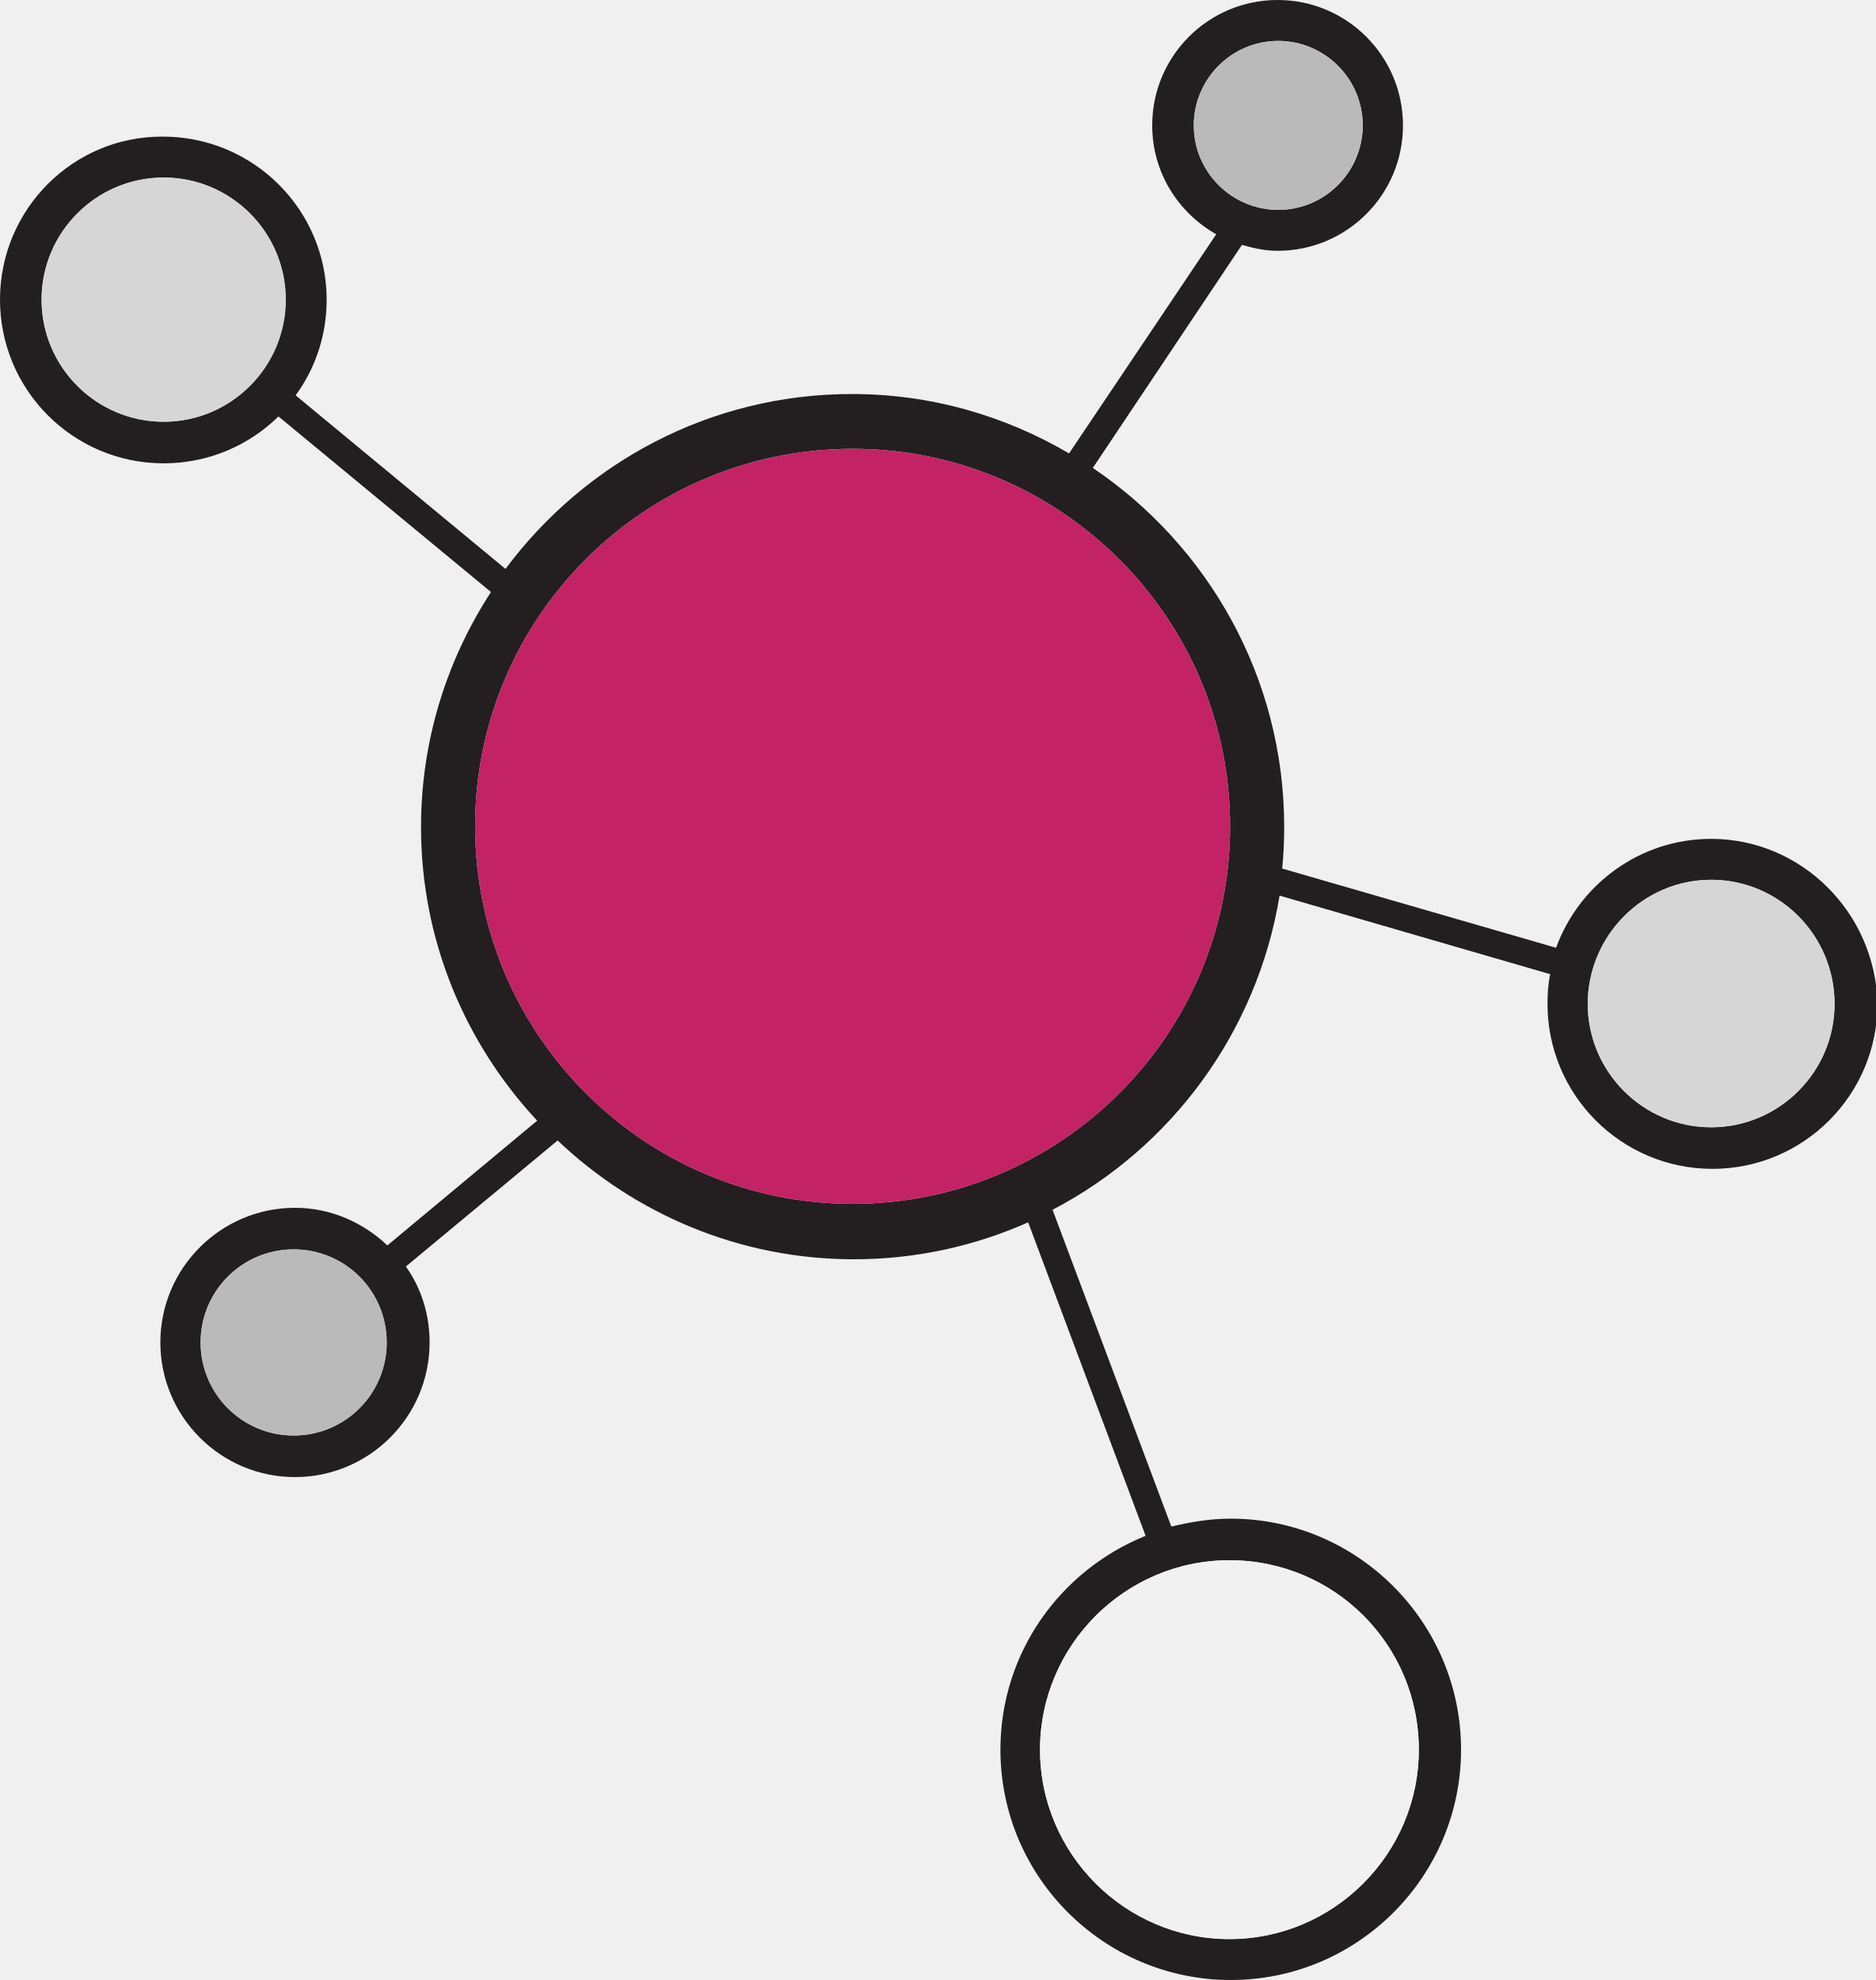
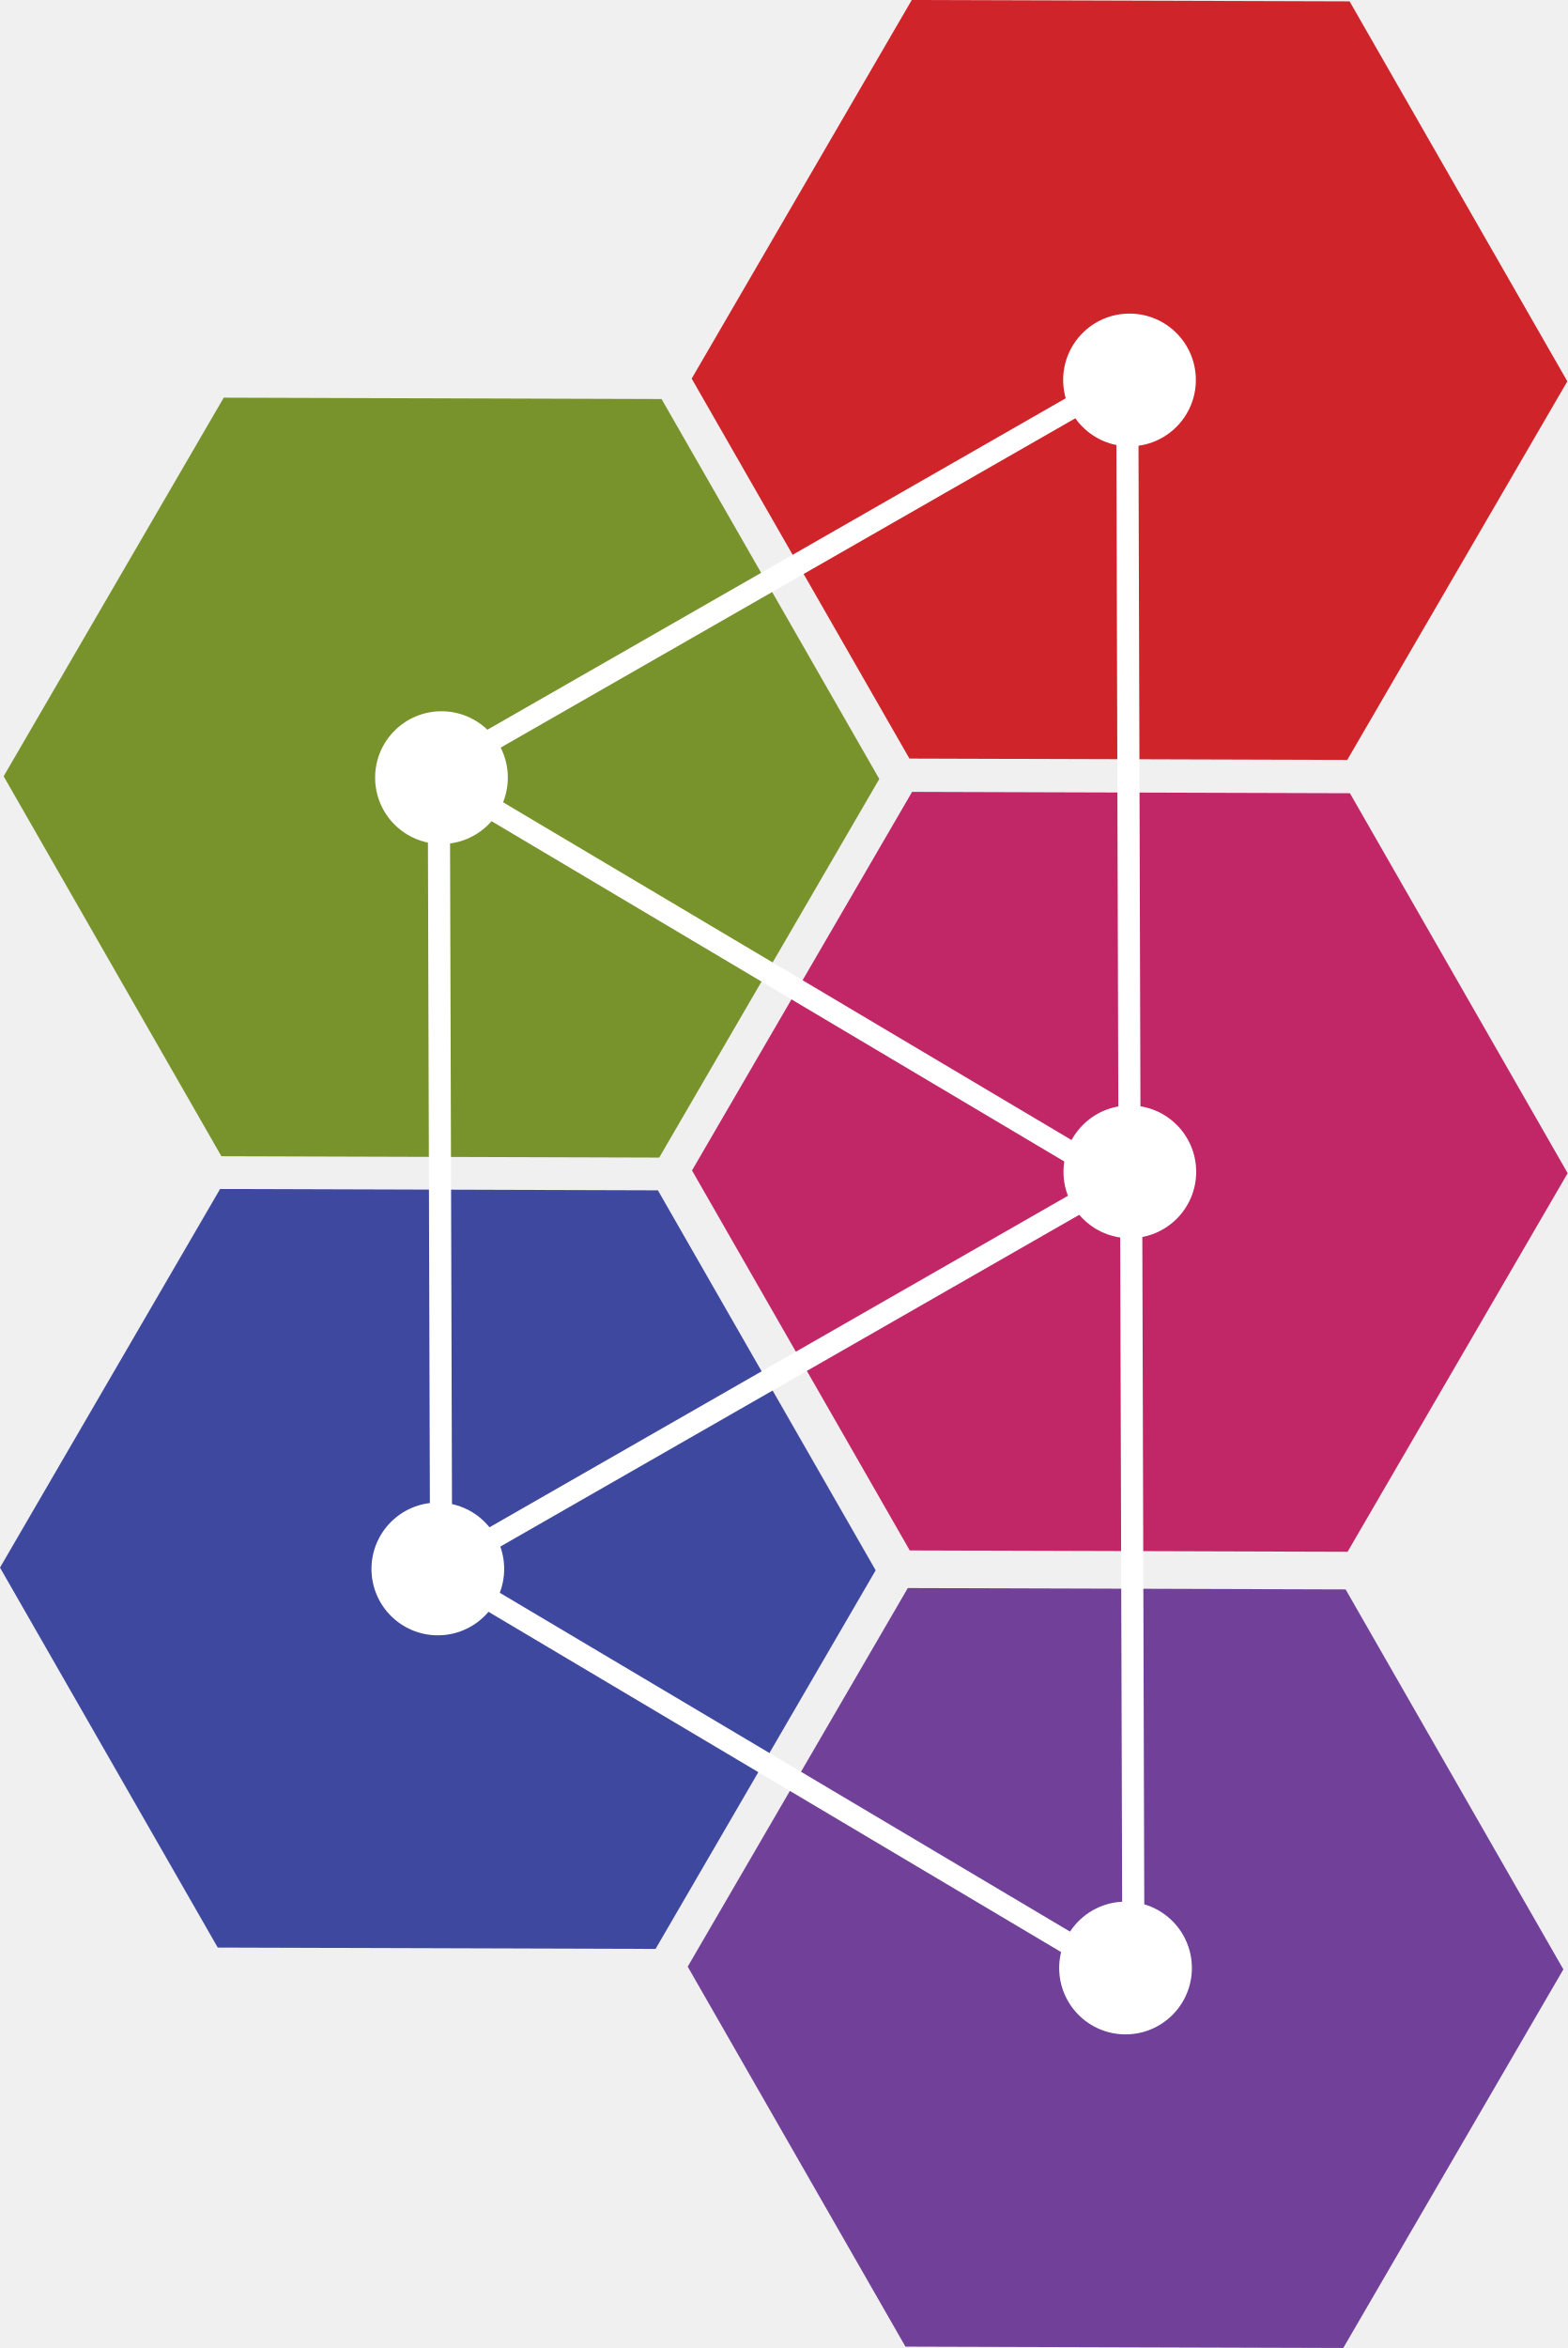
- <svg xmlns="http://www.w3.org/2000/svg" version="1.1" id="Layer_1" x="0px" y="0px" viewBox="0 0 284.2 300" style="enable-background:new 0 0 284.2 300;" xml:space="preserve">
-   <style type="text/css">
- 	.st0{fill:#832EAB;}
- 	.st1{fill:#BABABA;}
- 	.st2{fill:none;}
- 	.st3{fill:#8DC63F;}
- 	.st4{fill:#0F9BD7;}
- 	.st5{fill:#FFFFFF;}
- 	.st6{fill-rule:evenodd;clip-rule:evenodd;fill:#FFFFFF;}
- 	.st7{fill:#1DA1F2;}
- 	.st8{fill:#3D5A98;}
- 	.st9{fill:#231F20;}
- 	.st10{fill:#007BB5;}
- 	.st11{fill:#DC4E41;}
- 	.st12{fill-rule:evenodd;clip-rule:evenodd;fill:#181616;}
- 	.st13{fill:#181616;}
- 	.st14{fill:#F2F2F2;}
- 	.st15{fill:#E3E3E3;}
- 	.st16{fill:#D54B3D;}
- 	.st17{fill:#D72B27;}
- 	.st18{opacity:0.56;fill:url(#SVGID_1_);}
- 	.st19{fill:#92D400;}
- 	.st20{fill:#00B9E4;}
- 	.st21{fill:#2B3990;}
- 	.st22{fill:#3F9C35;}
- 	.st23{fill:#8FCED8;}
- 	.st24{fill:#D21F21;}
- 	.st25{fill:#D6D6D6;}
- 	.st26{fill:#F1F1F1;}
- 	.st27{fill:#C32265;}
- 	.st28{fill:#8C3123;}
- 	.st29{fill:#E05243;}
- 	.st30{fill:#5E1F18;}
- 	.st31{fill:#F2B0A9;}
- 	.st32{fill:#CACCCE;}
- 	.st33{fill:#A1AFDB;}
- 	.st34{fill:#002087;}
- </style>
-   <g>
-     <g>
-       <g>
-         <path class="st9" d="M259.3,127.1c-10.8,0-20,6.9-23.5,16.5l-41.5-12c0.2-2.1,0.3-4.2,0.3-6.3c0-22.6-11.5-42.6-29-54.4     l22.6-33.8c1.7,0.5,3.5,0.9,5.4,0.9c10.5,0,19-8.5,19-19c0-10.5-8.5-19-19-19c-10.5,0-19,8.5-19,19c0,7.1,3.9,13.2,9.7,16.5     l-22.3,33.2c-9.7-5.7-20.9-9-32.9-9c-21.5,0-40.5,10.4-52.5,26.5L44.8,59.9c3-4.1,4.7-9.1,4.7-14.5c0-13.6-11.1-24.7-24.8-24.7     C11.1,20.6,0,31.7,0,45.4c0,13.7,11.1,24.8,24.8,24.8c6.8,0,12.9-2.7,17.4-7.1l32.2,26.6c-6.7,10.3-10.6,22.5-10.6,35.6     c0,17.2,6.7,32.8,17.6,44.5l-22.7,18.9c-3.7-3.5-8.6-5.7-14-5.7c-11.2,0-20.4,9.1-20.4,20.4c0,11.2,9.1,20.4,20.4,20.4     c11.2,0,20.4-9.1,20.4-20.4c0-4.3-1.3-8.3-3.6-11.5l23-19.1c11.7,11.1,27.5,18,44.9,18c9.4,0,18.3-2,26.4-5.6l17.8,47.5     c-12.9,5.2-22,17.7-22,32.4c0,19.3,15.7,34.9,34.9,34.9c19.3,0,34.9-15.7,34.9-34.9c0-19.3-15.7-35-34.9-35c-3.1,0-6.1,0.5-9,1.2     l-18-48c18-9.4,31-26.9,34.4-47.6l41,11.9c-0.3,1.5-0.4,2.9-0.4,4.5c0,13.8,11.2,25,25,25c13.8,0,25-11.2,25-25     C284.2,138.3,273,127.1,259.3,127.1z M193.7,6.2c7,0,12.8,5.7,12.8,12.8c0,7-5.7,12.8-12.8,12.8c-7,0-12.8-5.7-12.8-12.8     C180.9,12,186.6,6.2,193.7,6.2z M24.8,63.9c-10.2,0-18.5-8.3-18.5-18.5c0-10.2,8.3-18.5,18.5-18.5c10.2,0,18.5,8.3,18.5,18.5     C43.3,55.6,35,63.9,24.8,63.9z M215,265.1c0,15.8-12.9,28.7-28.7,28.7c-15.8,0-28.7-12.9-28.7-28.7c0-15.8,12.9-28.7,28.7-28.7     C202.2,236.4,215,249.2,215,265.1z M44.5,217.5c-7.8,0-14.1-6.3-14.1-14.1c0-7.8,6.3-14.1,14.1-14.1c7.8,0,14.1,6.3,14.1,14.1     C58.6,211.2,52.3,217.5,44.5,217.5z M129.2,182.4c-31.5,0-57.2-25.6-57.2-57.2s25.6-57.2,57.2-57.2c31.5,0,57.2,25.6,57.2,57.2     S160.7,182.4,129.2,182.4z M259.3,170.8c-10.3,0-18.7-8.4-18.7-18.7c0-10.3,8.4-18.8,18.7-18.8c10.3,0,18.7,8.4,18.7,18.8     C278,162.4,269.6,170.8,259.3,170.8z" />
-       </g>
+ <svg xmlns="http://www.w3.org/2000/svg" width="27.5mm" height="41.176mm" viewBox="0 0 27.5 41.176" version="1.1" id="svg4390">
+   <defs id="defs4384" />
+   <g id="layer1" transform="translate(-41.85841,-113.4821)">
+     <g id="g4485" transform="matrix(0.07759251,0,0,0.07759251,-77.1523,25.01257)">
+       <path transform="rotate(12.16487,-2147.166,1015.452)" d="m 1849.139,640.353 -96.824,20.558 -66.216,-73.573 30.608,-94.131 96.824,-20.558 66.216,73.573 z" id="path5019-02-9" style="opacity:1;fill:#c12766;fill-opacity:1;stroke:none;stroke-width:3;stroke-miterlimit:4;stroke-dasharray:none;stroke-opacity:1" />
+       <path transform="rotate(12.16487,-2646.535,326.2428)" d="m 1849.139,640.353 -96.824,20.558 -66.216,-73.573 30.608,-94.131 96.824,-20.558 66.216,73.573 z" id="path5019-0-5-1" style="opacity:1;fill:#3e489f;fill-opacity:1;stroke:none;stroke-width:15;stroke-miterlimit:4;stroke-dasharray:none;stroke-opacity:1" />
+       <path transform="rotate(12.16487,-2992.004,1100.863)" d="m 1849.139,640.353 -96.824,20.558 -66.216,-73.573 30.608,-94.131 96.824,-20.558 66.216,73.573 z" id="path5019-4-1-2" style="opacity:1;fill:#714099;fill-opacity:1;stroke:none;stroke-width:3;stroke-miterlimit:4;stroke-dasharray:none;stroke-opacity:1" />
+       <path transform="rotate(12.16487,-1806.943,240.6845)" d="m 1849.139,640.353 -96.824,20.558 -66.216,-73.573 30.608,-94.131 96.824,-20.558 66.216,73.573 z" id="path5019-0-4-9-8" style="opacity:1;fill:#78932c;fill-opacity:1;stroke:none;stroke-width:3;stroke-miterlimit:4;stroke-dasharray:none;stroke-opacity:1" />
+       <path transform="rotate(12.16487,-1307.443,925.6185)" d="m 1849.139,640.353 -96.824,20.558 -66.216,-73.573 30.608,-94.131 96.824,-20.558 66.216,73.573 z" id="path5019-0-0-7-9" style="opacity:1;fill:#cf242a;fill-opacity:1;stroke:none;stroke-width:3;stroke-miterlimit:4;stroke-dasharray:none;stroke-opacity:1" />
+       <circle r="15" cy="1226.056" cx="1789.146" id="path5553" style="opacity:1;fill:#ffffff;fill-opacity:1;stroke:none;stroke-width:3;stroke-miterlimit:4;stroke-dasharray:none;stroke-opacity:1" />
+       <circle r="15" cy="1315.933" cx="1633.597" id="path5553-1" style="opacity:1;fill:#ffffff;fill-opacity:1;stroke:none;stroke-width:3;stroke-miterlimit:4;stroke-dasharray:none;stroke-opacity:1" />
+       <circle r="15" cy="1494.778" cx="1632.773" id="path5553-3" style="opacity:1;fill:#ffffff;fill-opacity:1;stroke:none;stroke-width:3;stroke-miterlimit:4;stroke-dasharray:none;stroke-opacity:1" />
+       <circle r="15" cy="1584.971" cx="1788.248" id="path5553-7" style="opacity:1;fill:#ffffff;fill-opacity:1;stroke:none;stroke-width:3;stroke-miterlimit:4;stroke-dasharray:none;stroke-opacity:1" />
+       <path id="path5592" d="m 1779.671,1230.244 -136.198,78.032" style="fill:none;fill-rule:evenodd;stroke:#ffffff;stroke-width:5;stroke-linecap:butt;stroke-linejoin:miter;stroke-miterlimit:4;stroke-dasharray:none;stroke-opacity:1" />
+       <path id="path5592-7" d="m 1633.029,1327.652 0.459,156.967" style="fill:none;fill-rule:evenodd;stroke:#ffffff;stroke-width:5;stroke-linecap:butt;stroke-linejoin:miter;stroke-miterlimit:4;stroke-dasharray:none;stroke-opacity:1" />
+       <path id="path5592-7-1" d="m 1643.818,1501.315 134.953,80.166" style="fill:none;fill-rule:evenodd;stroke:#ffffff;stroke-width:5;stroke-linecap:butt;stroke-linejoin:miter;stroke-miterlimit:4;stroke-dasharray:none;stroke-opacity:1" />
+       <circle r="15" cy="1405.024" cx="1789.22" id="path5553-70" style="opacity:1;fill:#ffffff;fill-opacity:1;stroke:none;stroke-width:3;stroke-miterlimit:4;stroke-dasharray:none;stroke-opacity:1" />
+       <path id="path5592-7-7" d="m 1788.668,1236.61 0.459,156.967" style="fill:none;fill-rule:evenodd;stroke:#ffffff;stroke-width:5;stroke-linecap:butt;stroke-linejoin:miter;stroke-miterlimit:4;stroke-dasharray:none;stroke-opacity:1" />
+       <path id="path5592-7-4" d="m 1789.534,1416.526 0.459,156.967" style="fill:none;fill-rule:evenodd;stroke:#ffffff;stroke-width:5;stroke-linecap:butt;stroke-linejoin:miter;stroke-miterlimit:4;stroke-dasharray:none;stroke-opacity:1" />
+       <path id="path5592-5" d="m 1779.901,1410.641 -136.198,78.032" style="fill:none;fill-rule:evenodd;stroke:#ffffff;stroke-width:5;stroke-linecap:butt;stroke-linejoin:miter;stroke-miterlimit:4;stroke-dasharray:none;stroke-opacity:1" />
+       <path id="path5592-7-1-3" d="m 1644.325,1322.513 134.953,80.166" style="fill:none;fill-rule:evenodd;stroke:#ffffff;stroke-width:5;stroke-linecap:butt;stroke-linejoin:miter;stroke-miterlimit:4;stroke-dasharray:none;stroke-opacity:1" />
    </g>
-     <path class="st27" d="M129.2,182.4c-31.5,0-57.2-25.6-57.2-57.2s25.6-57.2,57.2-57.2c31.5,0,57.2,25.6,57.2,57.2   S160.7,182.4,129.2,182.4z" />
-     <path class="st1" d="M193.7,6.2c7,0,12.8,5.7,12.8,12.8c0,7-5.7,12.8-12.8,12.8c-7,0-12.8-5.7-12.8-12.8   C180.9,12,186.6,6.2,193.7,6.2z" />
-     <path class="st25" d="M24.8,63.9c-10.2,0-18.5-8.3-18.5-18.5c0-10.2,8.3-18.5,18.5-18.5c10.2,0,18.5,8.3,18.5,18.5   C43.3,55.6,35,63.9,24.8,63.9z" />
-     <path class="st26" d="M215,265.1c0,15.8-12.9,28.7-28.7,28.7c-15.8,0-28.7-12.9-28.7-28.7c0-15.8,12.9-28.7,28.7-28.7   C202.2,236.4,215,249.2,215,265.1z" />
-     <path class="st1" d="M44.5,217.5c-7.8,0-14.1-6.3-14.1-14.1c0-7.8,6.3-14.1,14.1-14.1c7.8,0,14.1,6.3,14.1,14.1   C58.6,211.2,52.3,217.5,44.5,217.5z" />
-     <path class="st25" d="M259.3,170.8c-10.3,0-18.7-8.4-18.7-18.7c0-10.3,8.4-18.8,18.7-18.8c10.3,0,18.7,8.4,18.7,18.8   C278,162.4,269.6,170.8,259.3,170.8z" />
  </g>
</svg>
